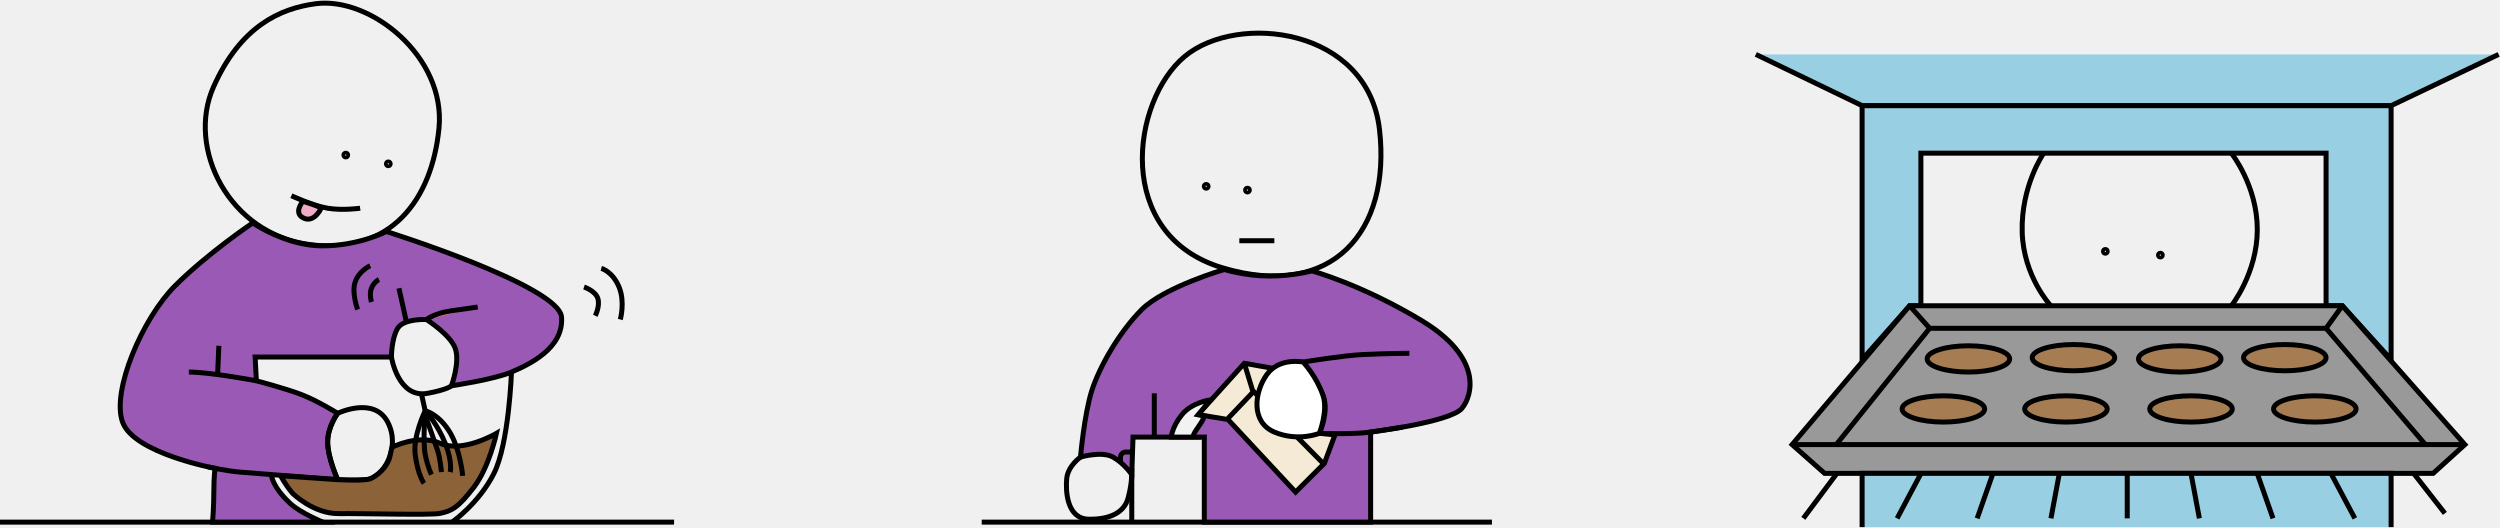
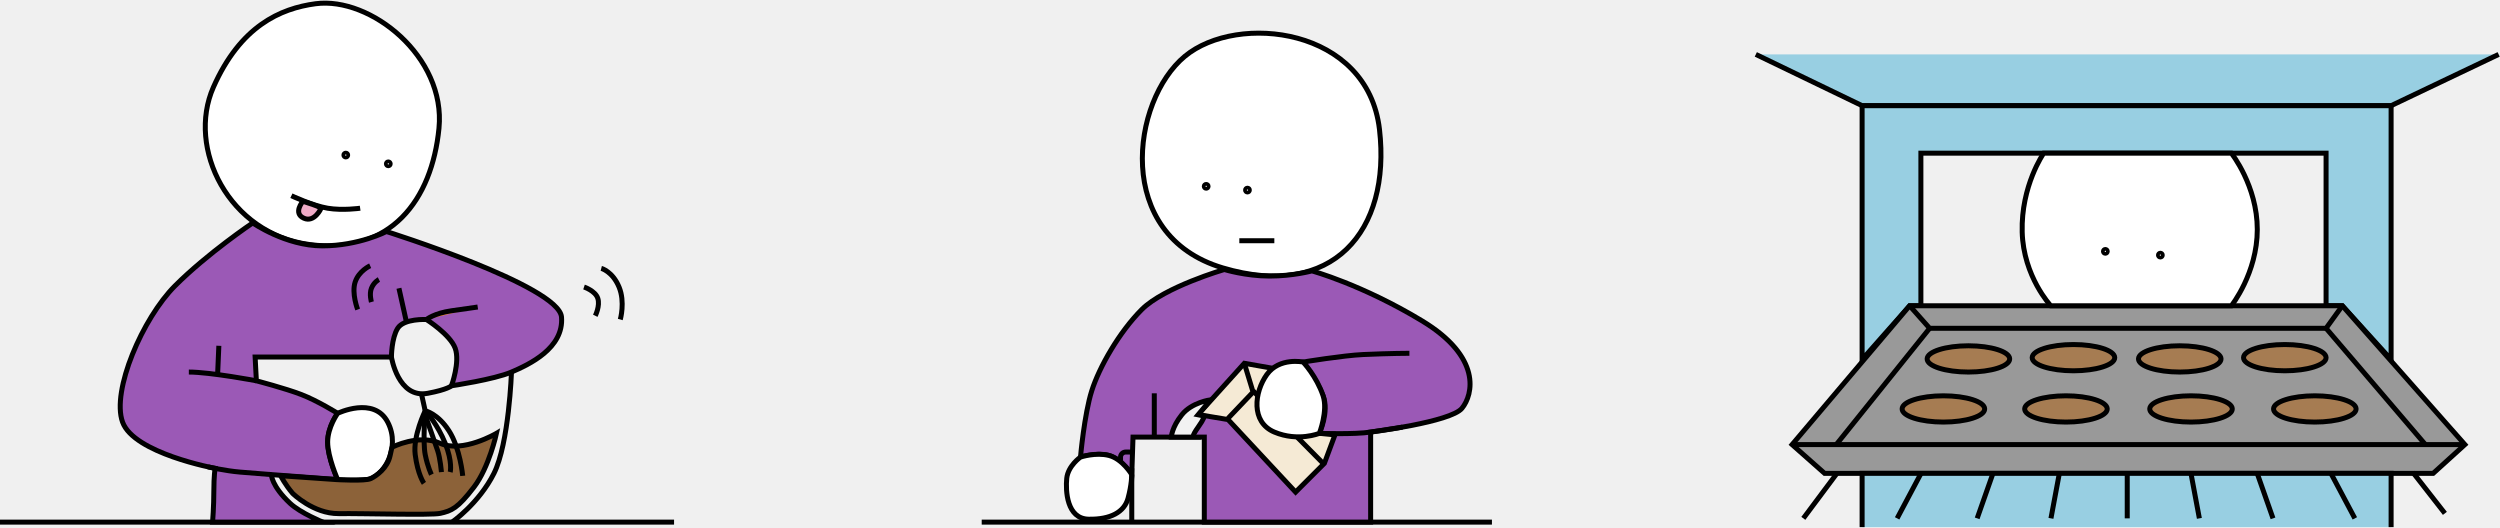
<svg xmlns="http://www.w3.org/2000/svg" enable-background="new 0 0 1999.076 421.5" viewBox="0 0 1999.076 421.5">
  <g stroke="#000" stroke-miterlimit="10" stroke-width="4">
    <path d="m0 417.5h539" fill="none" />
-     <path d="m252.382 2.982c43.806-5.841 104.278 42.275 98.641 99.581s-38.517 101.46-103.339 93.005-98.641-77.034-77.034-125.885 53.549-62.944 81.732-66.701z" fill="none" />
+     <path d="m252.382 2.982c43.806-5.841 104.278 42.275 98.641 99.581s-38.517 101.46-103.339 93.005-98.641-77.034-77.034-125.885 53.549-62.944 81.732-66.701z" fill="#fff" />
    <circle cx="276.5" cy="124" fill="none" r="1.5" />
    <circle cx="310.5" cy="131" fill="none" r="1.5" />
    <path d="m170 417.5s1-12.834 1-25c0-12 1-18 1-18s-65-12-74-37 16-83 42-109 62.097-50.25 62.097-50.25 26.363 18.357 55.633 18.357 51.27-11.478 51.27-11.478 138 43.371 140 68.371-26 38-40 44-48 11-48 11 7-19 3-30-23-23-23-23-18-1-23 7-5 23-5 23h-109l1 19s23 6 36 11 29 15 29 15-8 10-8 23 8 30 8 30l-53-4s0 9 15 23c8.335 7.78 26.153 15 26.153 15z" fill="#9b59b6" />
    <path d="m233 156.5s17 8 29 10 26 0 26 0" fill="none" />
    <path d="m256.73 166.642s-5.305 11.602-13.73 7.858c-9-4-.777-13.556-.777-13.556s1.413.434 7.777 2.556c6 2 6.73 3.142 6.73 3.142z" fill="#efabc7" />
    <path d="m205 304.5s-37-7-54-7" fill="#f7931e" />
    <path d="m175 276.5-1 23" fill="#f7931e" />
    <path d="m341 255.5s6-5 20-7 21-3 21-3" fill="#f7931e" />
    <path d="m409 297.5s-2 57-14 81-33.5 39-33.5 39" fill="none" />
    <path d="m313 285.5s5.227 33.457 29 29c16-3 19-6 19-6" fill="none" />
-     <path d="m270 330.5s29-14 40 7-4 45-17 46-23 0-23 0-8-18-8-30 8-23 8-23z" fill="none" />
+     <path d="m270 330.5s29-14 40 7-4 45-17 46-23 0-23 0-8-18-8-30 8-23 8-23z" fill="#fff" />
    <path d="m270.794 410.696c21.415-.208 74.028 1.399 81.206-.196 9-2 14-4 27-21 12.058-15.768 18-43 18-43s-27 16-45 8c-17.362-7.717-38.185 3-38.185 3s.185-3-1.895 6.898-10.92 16.102-15.407 18.298-27.513.804-27.513.804l-44.573-3.096s3.573 7.096 9.573 14.096c0 0 16.588 16.392 36.794 16.196z" fill="#8c6239" />
    <path d="m319 230.5 6 27" fill="#f7931e" />
    <path d="m337 314.909 3 13.591s-9.877 19.984-8 35c2 16 7 23 7 23" fill="none" />
    <path d="m370 380.5s-2-22-11-36-19-16-19-16-2 25 0 35 5 16 5 16" fill="none" />
    <path d="m341 329.5s9 10 15 25 4 23 4 23" fill="none" />
    <path d="m340 331.913s8 22.587 10 28.587 3 17 3 17" fill="none" />
    <path d="m303 223.5s-4 2-6 7c-1.857 4.642 0 11 0 11" fill="none" />
    <path d="m166.284 373.304s13.716 3.196 25.716 4.196 25 2 25 2" fill="#f7931e" />
    <path d="m286 247.5s-5-13-2-22 12-13 12-13" fill="none" />
    <path d="m467 229.5s9 3 11 9-2 14-2 14" fill="none" />
    <path d="m480.792 214.587s8.977 2.358 14.208 14.913c5 12 1 26 1 26" fill="none" />
    <path d="m785 417.5h408" fill="#fff" />
-     <path d="m947.448 45.015c42.208-35.002 146.228-22.979 155.629 58.491s-37.602 136.828-125.339 110.716-73.114-133.694-30.29-169.207z" fill="none" />
+     <path d="m947.448 45.015c42.208-35.002 146.228-22.979 155.629 58.491s-37.602 136.828-125.339 110.716-73.114-133.694-30.29-169.207z" fill="#fff" />
    <circle cx="964.5" cy="149" fill="none" r="1.5" />
    <circle cx="997.5" cy="152" fill="none" r="1.5" />
    <path d="m991 192.5h28" fill="none" />
    <path d="m979.001 215.5s-48.003 14-66.005 32-34.003 46-40.003 65-9.001 53-9.001 53 17.001-5 26.002 0 15.001 14 15.001 14l1-30h57.005v68h133l.01-72s64.005-8 73.005-19c9.001-11 16.001-41-32.002-70s-87.981-39.889-87.981-39.889-14.76 4.137-33.895 4.137-36.136-5.248-36.136-5.248z" fill="#9b59b6" />
    <path d="m1018.601 294.661-23.601-4.161-37 41 24 4 54 58 23-23 8.473-22.75-12.473-1.25z" fill="#f5ead5" />
    <path d="m982 334.5 20-21-7-23" fill="none" />
    <path d="m1058 370.5-20.949-21.181" fill="none" />
    <path d="m1002 312.5 3.766 4" fill="#f7931e" />
    <path d="m968 319.681s-15 2-23 12-8.377 17.819-8.377 17.819h17.573s-1.196-.819 3.804-7.819 5-9 5-9l-5-1z" fill="#f2f2f2" />
-     <path d="m864 365.5s-10 7-11 17-.016 32.346 17.492 32.673 28.508-5.673 31.508-16.673 3-19 3-19" fill="none" />
+     <path d="m905 379.5s-7.385-12.506-18.182-15.288c-10.663-2.748-22.818 1.288-22.818 1.288s-10 7-11 17-.016 32.346 17.492 32.673 28.508-5.673 31.508-16.673 3-19 3-19" fill="#fff" />
    <path d="m1127 282.5s-15 0-37 1c-16.015.728-48 6-48 6s11 14 16 27-3 30-3 30 28 1 41-1 25.493-3.944 25.493-3.944" fill="none" />
    <path d="m1042 289.5s-19-4-29 10-13 38 6 46 36 1 36 1 7-18 3-30c-5.215-15.646-16-27-16-27z" fill="#fff" />
    <path d="m923 314.5v35" fill="#fff" />
    <path d="m905 361.5-4.842-.036c-2.291-.017-4.158 1.836-4.158 4.127v3.909" fill="none" />
    <path d="m905 374.5v42" fill="none" />
    <path d="m1404 43.5 85 41h423l86-41" fill="#98cfe2" />
    <path d="m1489 84.5v203l38-43h9v-122h324v122h13l39 43v-203z" fill="#98cfe2" />
    <path d="m1527 244.5h346l98 111-25.36 23h-486.64l-26-23z" fill="#999" />
-     <path d="m1634.191 122.5s-18.191 26-17.191 63c.964 35.68 22.87 59 22.87 59" fill="none" />
-     <path d="m1784.28 122.5s20.72 26 20.72 61-20.72 61-20.72 61" fill="none" />
+     <path d="m1784.28 244.5s20.72-26 20.72-61-20.72-61-20.72-61h-150.089s-18.191 26-17.191 63c.964 35.68 22.87 59 22.87 59z" fill="#fff" />
    <circle cx="1683.5" cy="201" fill="none" r="1.5" />
    <circle cx="1727.5" cy="204" fill="none" r="1.5" />
    <g fill="#a67c52">
      <ellipse cx="1574" cy="287" rx="33" ry="10.5" />
      <ellipse cx="1658" cy="286" rx="33" ry="10.5" />
      <ellipse cx="1743" cy="287" rx="33" ry="10.5" />
      <ellipse cx="1827" cy="286" rx="33" ry="10.5" />
      <ellipse cx="1554" cy="327" rx="33" ry="10.5" />
      <ellipse cx="1652" cy="327" rx="33" ry="10.5" />
      <ellipse cx="1752" cy="327" rx="33" ry="10.5" />
      <ellipse cx="1851" cy="327" rx="33" ry="10.5" />
    </g>
    <path d="m1873 244.5-13 18h-317l-16-18" fill="none" />
    <path d="m1433 355.5h538" fill="none" />
    <path d="m1860 262.5 79.418 93" fill="none" />
    <path d="m1543 262.5-74.676 93" fill="none" />
    <path d="m1468.703 378.737-26.703 35.763" fill="none" />
    <path d="m1929.358 377.686 25.642 32.814" fill="none" />
    <path d="m1489 421.5v-43h423v43" fill="#98cfe2" />
    <path d="m1536 378.737-19 35.763" fill="none" />
    <path d="m1864 378.737 19 35.763" fill="none" />
    <path d="m1593.564 378.737-12.564 35.763" fill="none" />
    <path d="m1805 378.737 12.564 35.763" fill="none" />
    <path d="m1701 378.5v36" fill="none" />
    <path d="m1646.685 378.737-6.685 35.763" fill="none" />
    <path d="m1752 378.737 6.685 35.763" fill="none" />
  </g>
</svg>
